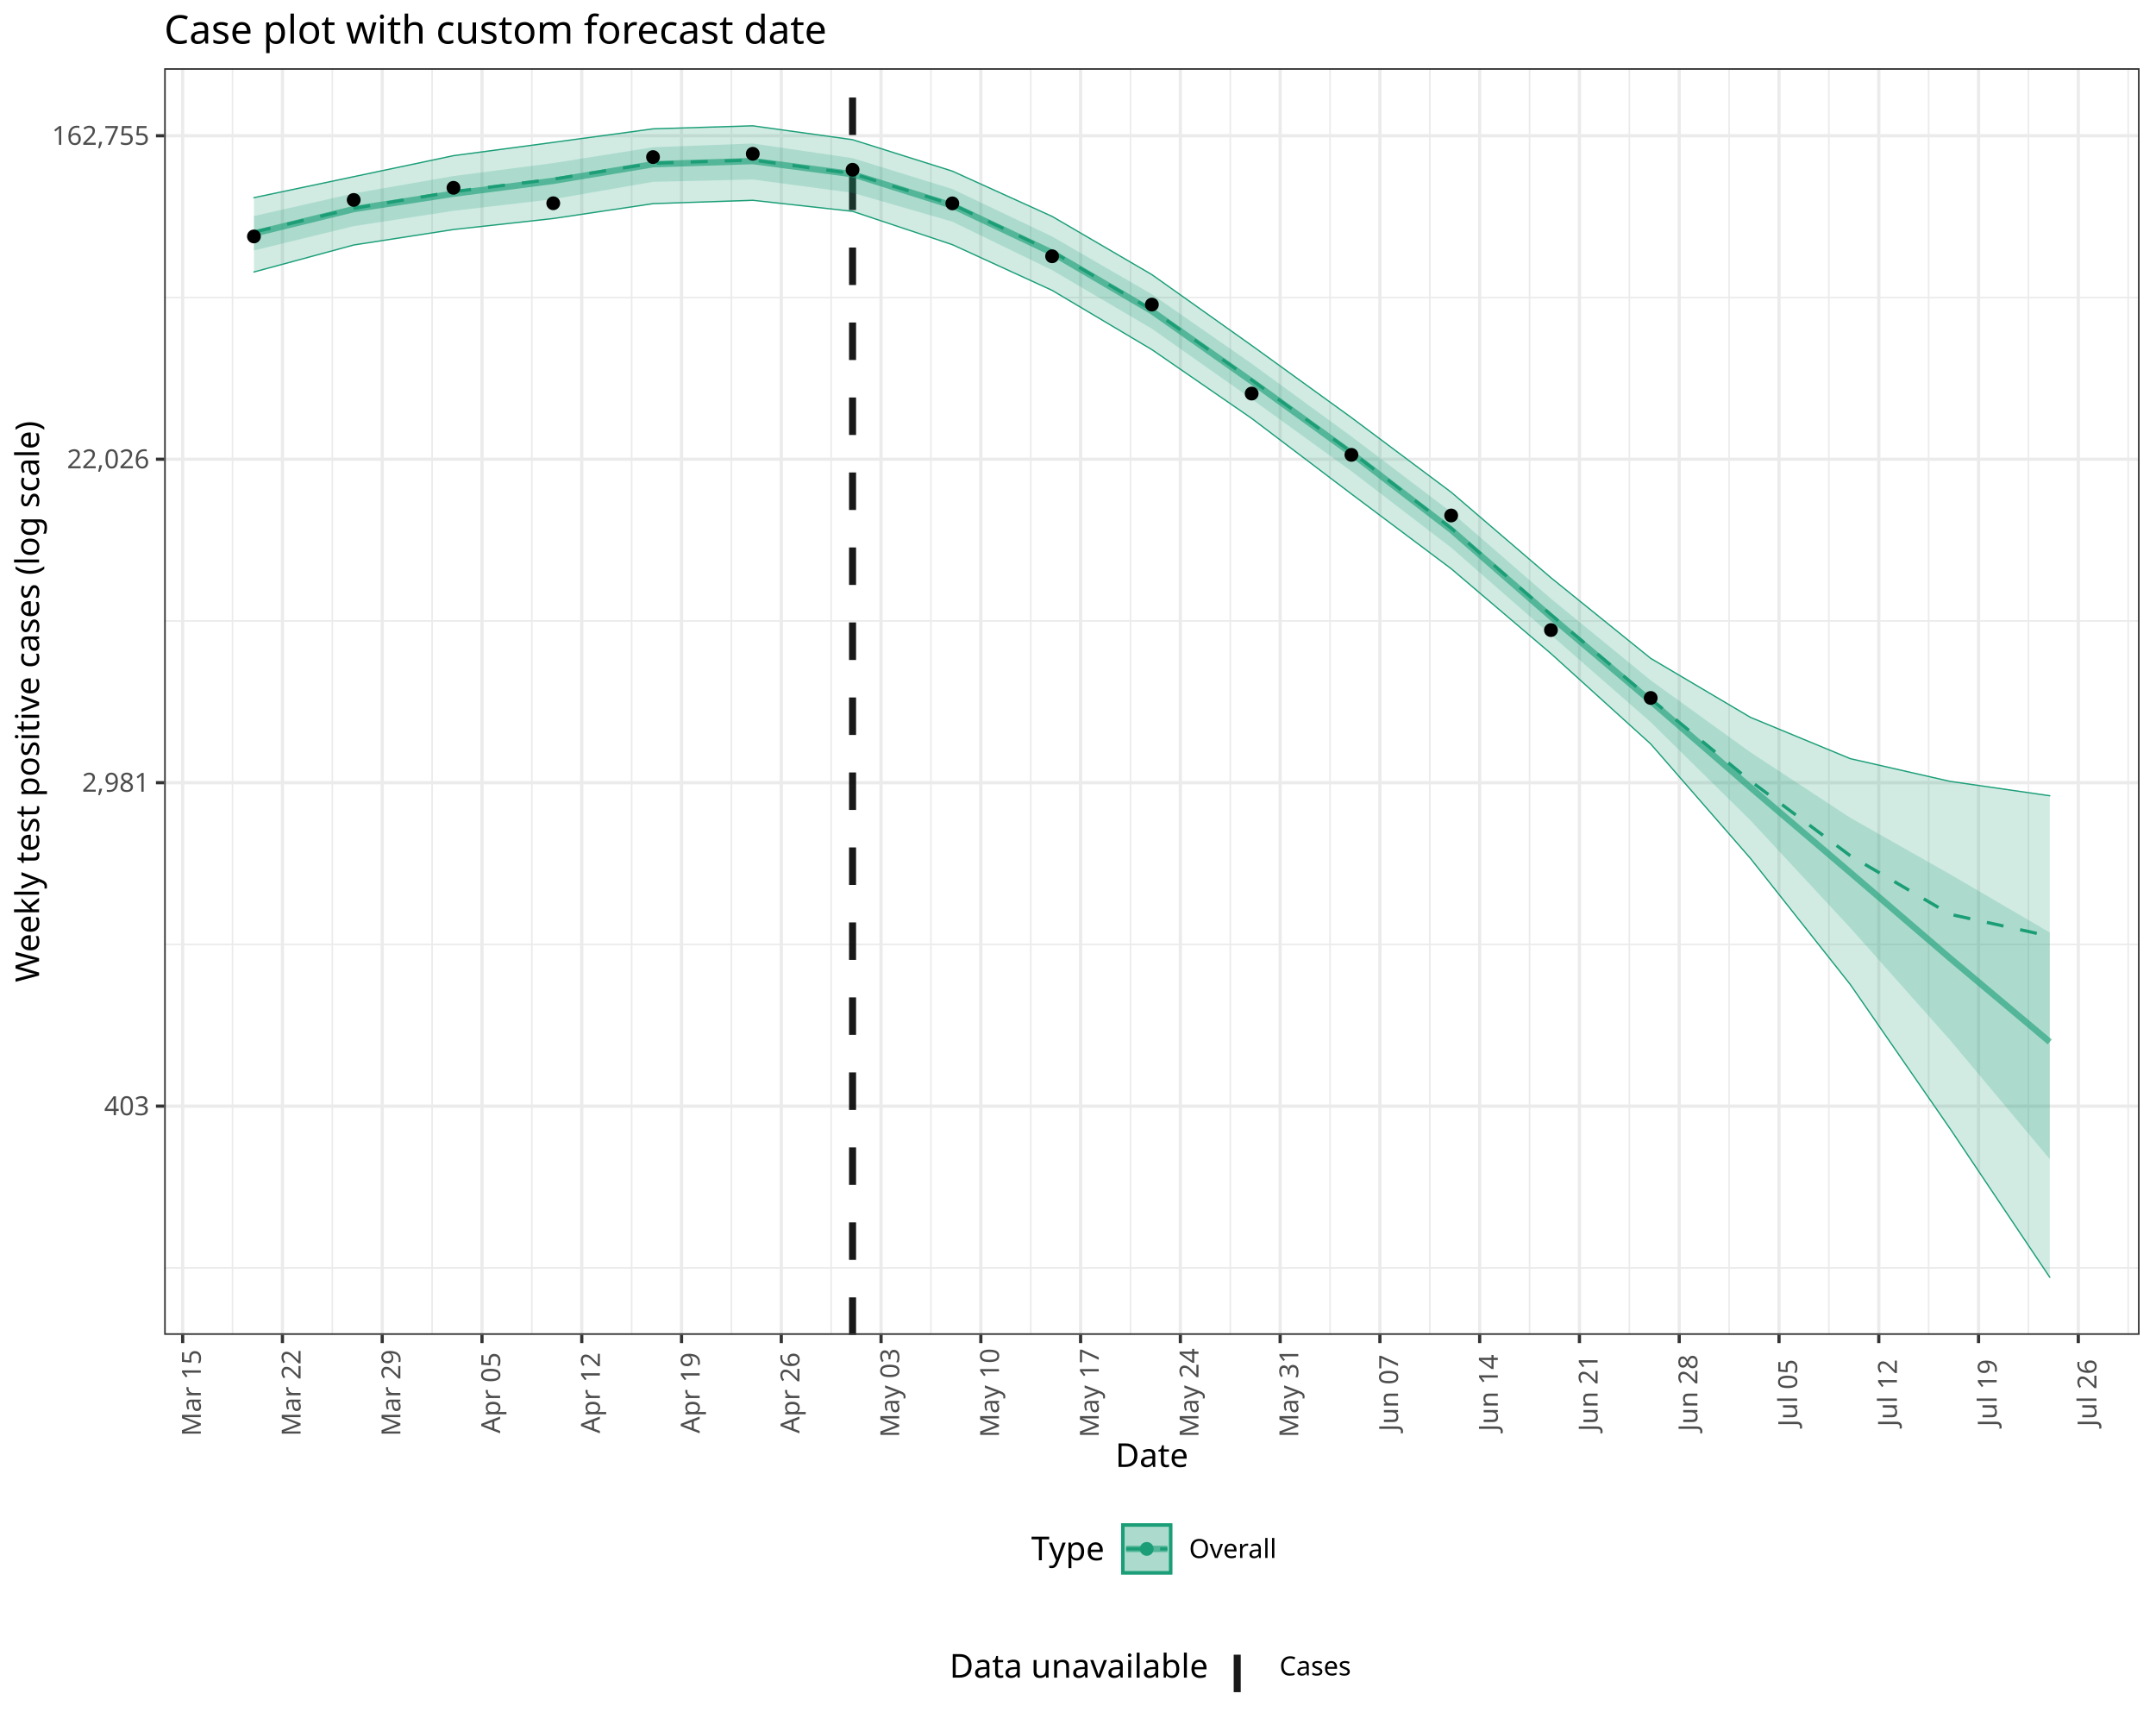
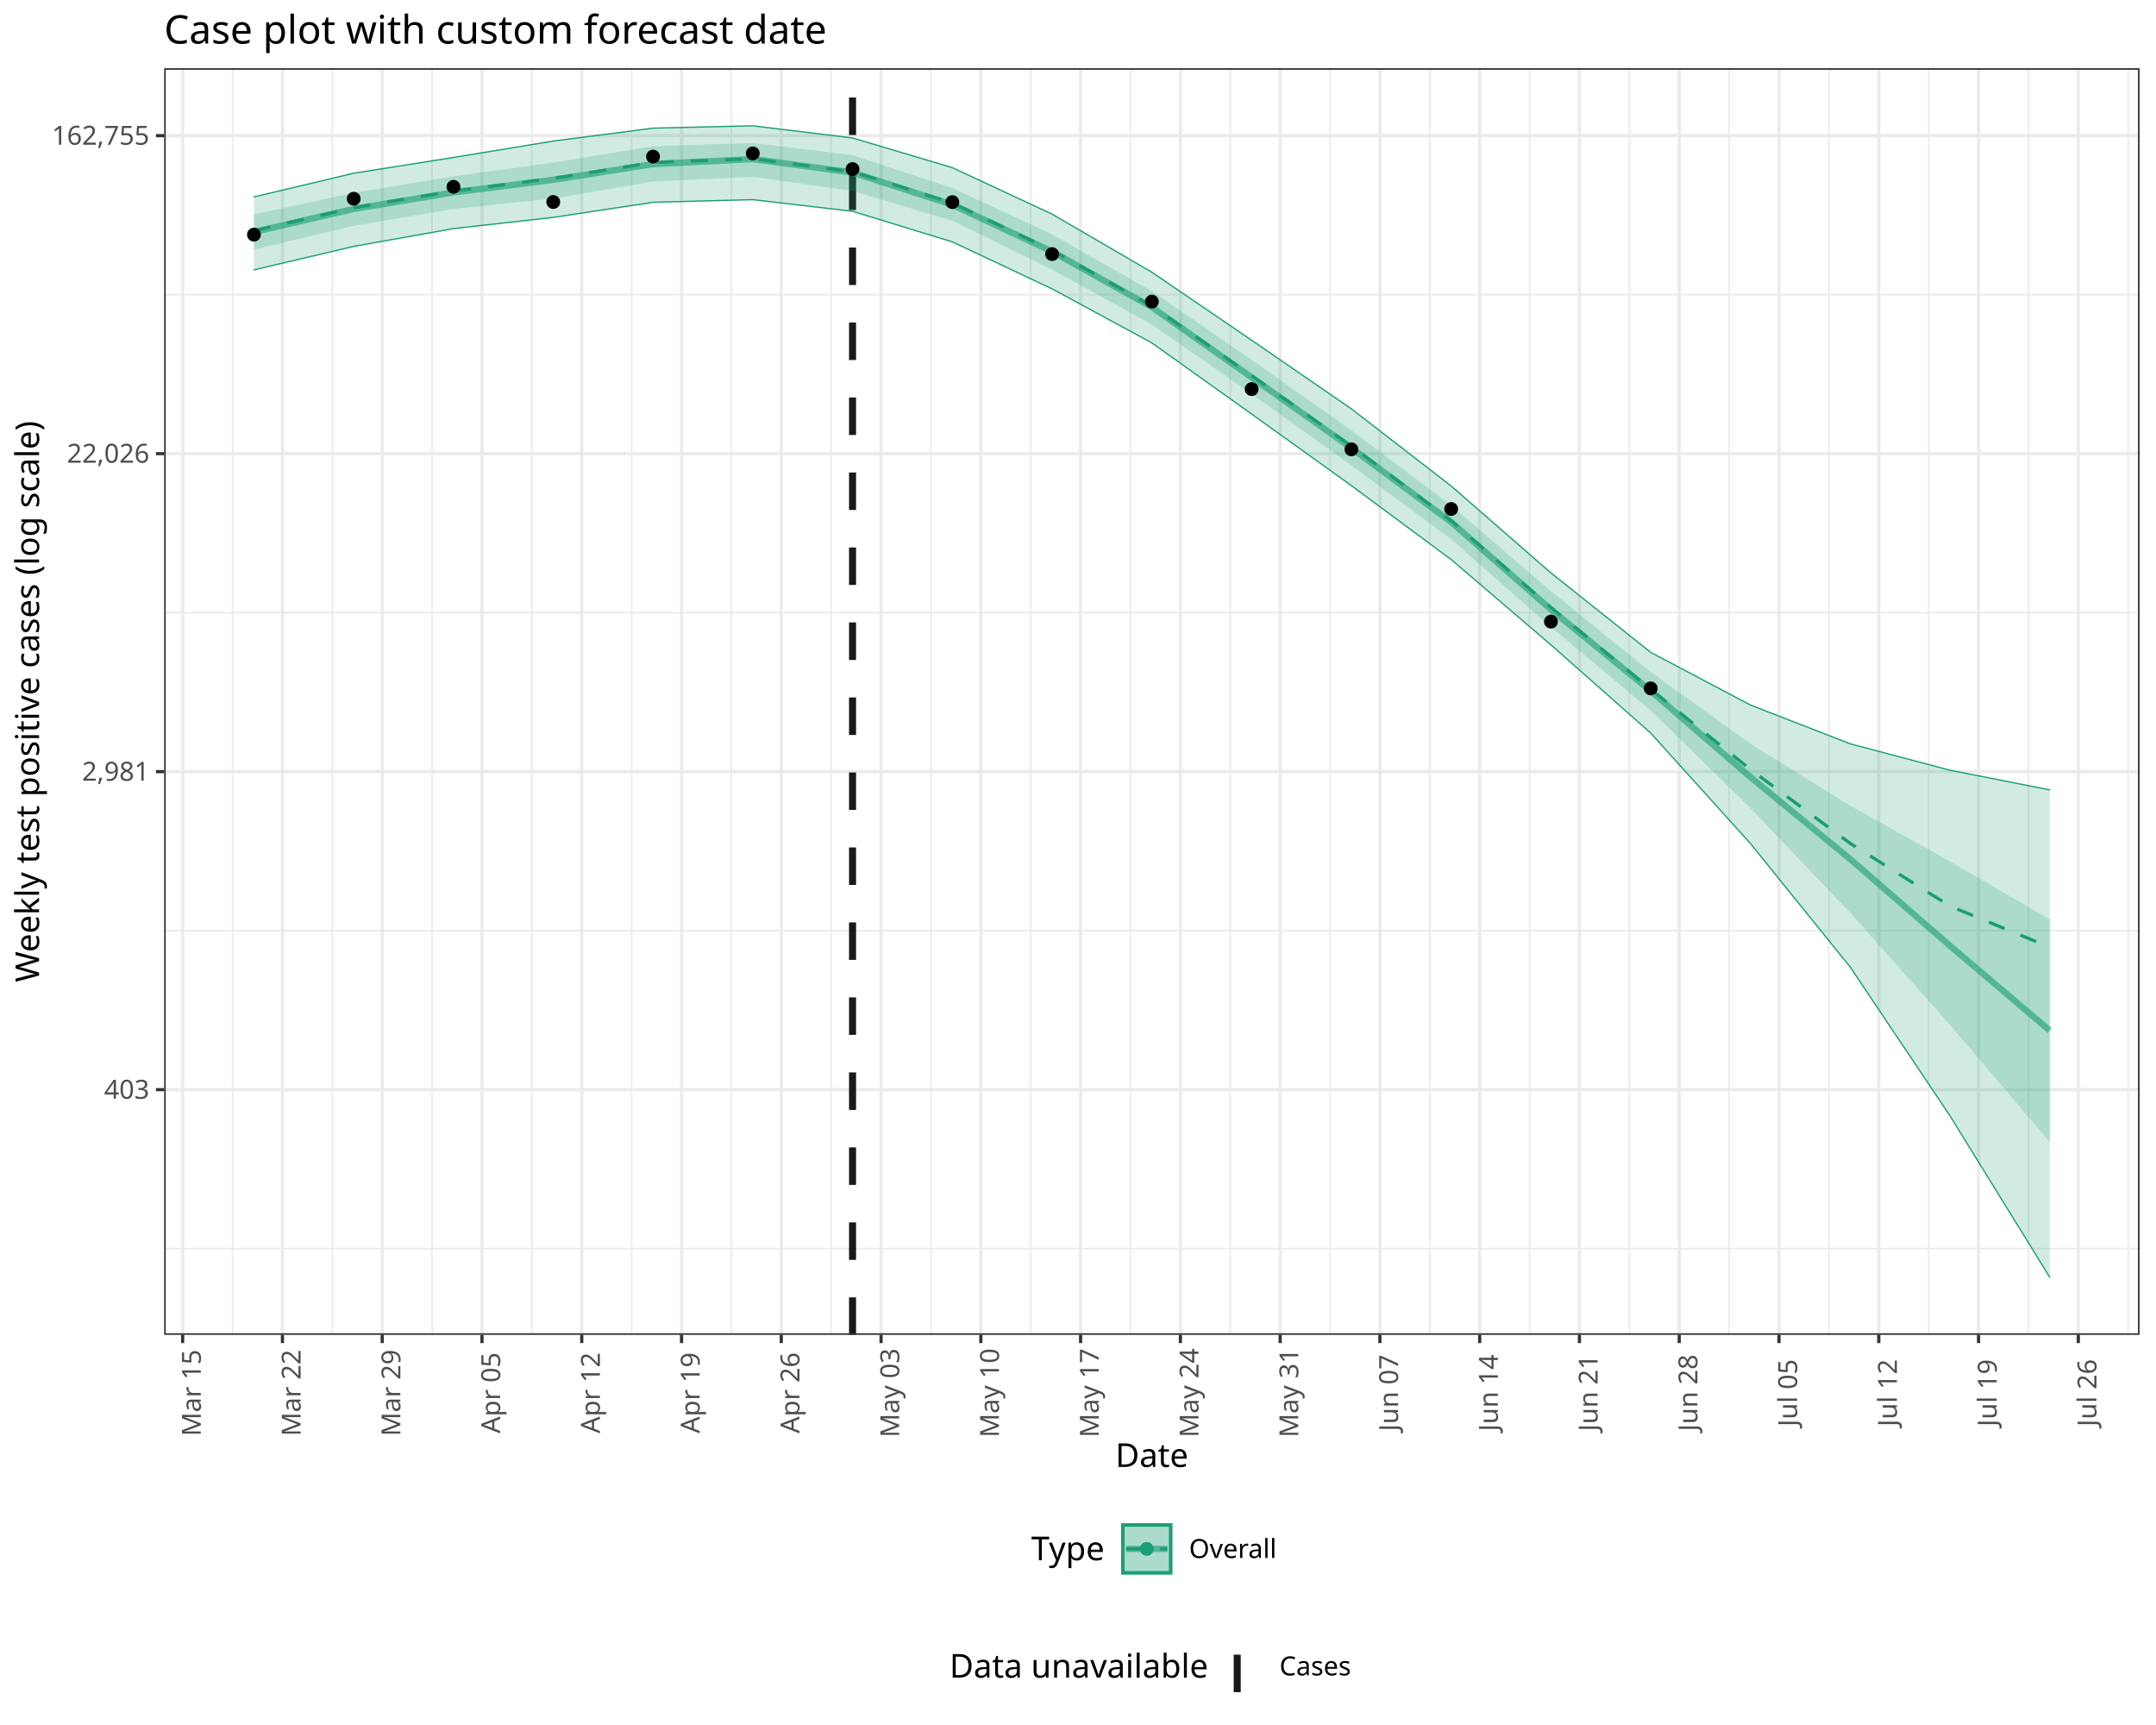
<svg xmlns="http://www.w3.org/2000/svg" class="svglite" data-engine-version="2.0" width="720.00pt" height="576.00pt" viewBox="0 0 720.00 576.00">
  <defs>
    <style type="text/css">
    .svglite line, .svglite polyline, .svglite polygon, .svglite path, .svglite rect, .svglite circle {
      fill: none;
      stroke: #000000;
      stroke-linecap: round;
      stroke-linejoin: round;
      stroke-miterlimit: 10.00;
    }
  </style>
  </defs>
  <rect width="100%" height="100%" style="stroke: none; fill: #FFFFFF;" />
  <defs>
    <clipPath id="cpMC4wMHw3MjAuMDB8MC4wMHw1NzYuMDA=">
      <rect x="0.00" y="0.00" width="720.00" height="576.00" />
    </clipPath>
  </defs>
  <g clip-path="url(#cpMC4wMHw3MjAuMDB8MC4wMHw1NzYuMDA=)">
    <rect x="0.00" y="0.00" width="720.00" height="576.00" style="stroke-width: 1.07; stroke: #FFFFFF; fill: #FFFFFF;" />
  </g>
  <defs>
    <clipPath id="cpNTQuODJ8NzE0LjUyfDIyLjc4fDQ0NS43Mw==">
      <rect x="54.82" y="22.78" width="659.70" height="422.95" />
    </clipPath>
  </defs>
  <g clip-path="url(#cpNTQuODJ8NzE0LjUyfDIyLjc4fDQ0NS43Mw==)">
    <rect x="54.82" y="22.78" width="659.70" height="422.95" style="stroke-width: 1.07; stroke: none; fill: #FFFFFF;" />
-     <polyline points="54.82,423.36 714.52,423.36 " style="stroke-width: 0.53; stroke: #EBEBEB; stroke-linecap: butt;" />
-     <polyline points="54.82,315.35 714.52,315.35 " style="stroke-width: 0.53; stroke: #EBEBEB; stroke-linecap: butt;" />
-     <polyline points="54.82,207.34 714.52,207.34 " style="stroke-width: 0.53; stroke: #EBEBEB; stroke-linecap: butt;" />
-     <polyline points="54.82,99.33 714.52,99.33 " style="stroke-width: 0.53; stroke: #EBEBEB; stroke-linecap: butt;" />
+     <polyline points="54.82,416.95 714.52,416.95 " style="stroke-width: 0.53; stroke: #EBEBEB; stroke-linecap: butt;" />
+     <polyline points="54.82,310.76 714.52,310.76 " style="stroke-width: 0.53; stroke: #EBEBEB; stroke-linecap: butt;" />
+     <polyline points="54.82,204.57 714.52,204.57 " style="stroke-width: 0.53; stroke: #EBEBEB; stroke-linecap: butt;" />
+     <polyline points="54.82,98.39 714.52,98.39 " style="stroke-width: 0.53; stroke: #EBEBEB; stroke-linecap: butt;" />
    <polyline points="77.66,445.73 77.66,22.78 " style="stroke-width: 0.53; stroke: #EBEBEB; stroke-linecap: butt;" />
    <polyline points="110.98,445.73 110.98,22.78 " style="stroke-width: 0.53; stroke: #EBEBEB; stroke-linecap: butt;" />
    <polyline points="144.30,445.73 144.30,22.78 " style="stroke-width: 0.53; stroke: #EBEBEB; stroke-linecap: butt;" />
    <polyline points="177.62,445.73 177.62,22.78 " style="stroke-width: 0.53; stroke: #EBEBEB; stroke-linecap: butt;" />
    <polyline points="210.94,445.73 210.94,22.78 " style="stroke-width: 0.53; stroke: #EBEBEB; stroke-linecap: butt;" />
    <polyline points="244.26,445.73 244.26,22.78 " style="stroke-width: 0.53; stroke: #EBEBEB; stroke-linecap: butt;" />
    <polyline points="277.57,445.73 277.57,22.78 " style="stroke-width: 0.53; stroke: #EBEBEB; stroke-linecap: butt;" />
    <polyline points="310.89,445.73 310.89,22.78 " style="stroke-width: 0.53; stroke: #EBEBEB; stroke-linecap: butt;" />
    <polyline points="344.21,445.73 344.21,22.78 " style="stroke-width: 0.53; stroke: #EBEBEB; stroke-linecap: butt;" />
    <polyline points="377.53,445.73 377.53,22.78 " style="stroke-width: 0.53; stroke: #EBEBEB; stroke-linecap: butt;" />
    <polyline points="410.85,445.73 410.85,22.78 " style="stroke-width: 0.53; stroke: #EBEBEB; stroke-linecap: butt;" />
    <polyline points="444.17,445.73 444.17,22.78 " style="stroke-width: 0.53; stroke: #EBEBEB; stroke-linecap: butt;" />
    <polyline points="477.48,445.73 477.48,22.78 " style="stroke-width: 0.53; stroke: #EBEBEB; stroke-linecap: butt;" />
    <polyline points="510.80,445.73 510.80,22.78 " style="stroke-width: 0.53; stroke: #EBEBEB; stroke-linecap: butt;" />
    <polyline points="544.12,445.73 544.12,22.78 " style="stroke-width: 0.53; stroke: #EBEBEB; stroke-linecap: butt;" />
    <polyline points="577.44,445.73 577.44,22.78 " style="stroke-width: 0.53; stroke: #EBEBEB; stroke-linecap: butt;" />
    <polyline points="610.76,445.73 610.76,22.78 " style="stroke-width: 0.53; stroke: #EBEBEB; stroke-linecap: butt;" />
    <polyline points="644.08,445.73 644.08,22.78 " style="stroke-width: 0.53; stroke: #EBEBEB; stroke-linecap: butt;" />
    <polyline points="677.39,445.73 677.39,22.78 " style="stroke-width: 0.53; stroke: #EBEBEB; stroke-linecap: butt;" />
    <polyline points="710.71,445.73 710.71,22.78 " style="stroke-width: 0.53; stroke: #EBEBEB; stroke-linecap: butt;" />
-     <polyline points="54.82,369.35 714.52,369.35 " style="stroke-width: 1.07; stroke: #EBEBEB; stroke-linecap: butt;" />
-     <polyline points="54.82,261.35 714.52,261.35 " style="stroke-width: 1.07; stroke: #EBEBEB; stroke-linecap: butt;" />
-     <polyline points="54.82,153.34 714.52,153.34 " style="stroke-width: 1.07; stroke: #EBEBEB; stroke-linecap: butt;" />
-     <polyline points="54.82,45.33 714.52,45.33 " style="stroke-width: 1.07; stroke: #EBEBEB; stroke-linecap: butt;" />
+     <polyline points="54.82,363.85 714.52,363.85 " style="stroke-width: 1.07; stroke: #EBEBEB; stroke-linecap: butt;" />
+     <polyline points="54.82,257.67 714.52,257.67 " style="stroke-width: 1.07; stroke: #EBEBEB; stroke-linecap: butt;" />
+     <polyline points="54.82,151.48 714.52,151.48 " style="stroke-width: 1.07; stroke: #EBEBEB; stroke-linecap: butt;" />
+     <polyline points="54.82,45.29 714.52,45.29 " style="stroke-width: 1.07; stroke: #EBEBEB; stroke-linecap: butt;" />
    <polyline points="61.00,445.73 61.00,22.78 " style="stroke-width: 1.07; stroke: #EBEBEB; stroke-linecap: butt;" />
    <polyline points="94.32,445.73 94.32,22.78 " style="stroke-width: 1.07; stroke: #EBEBEB; stroke-linecap: butt;" />
    <polyline points="127.64,445.73 127.64,22.78 " style="stroke-width: 1.07; stroke: #EBEBEB; stroke-linecap: butt;" />
    <polyline points="160.96,445.73 160.96,22.78 " style="stroke-width: 1.07; stroke: #EBEBEB; stroke-linecap: butt;" />
    <polyline points="194.28,445.73 194.28,22.78 " style="stroke-width: 1.07; stroke: #EBEBEB; stroke-linecap: butt;" />
    <polyline points="227.60,445.73 227.60,22.78 " style="stroke-width: 1.07; stroke: #EBEBEB; stroke-linecap: butt;" />
    <polyline points="260.91,445.73 260.91,22.78 " style="stroke-width: 1.07; stroke: #EBEBEB; stroke-linecap: butt;" />
    <polyline points="294.23,445.73 294.23,22.78 " style="stroke-width: 1.07; stroke: #EBEBEB; stroke-linecap: butt;" />
    <polyline points="327.55,445.73 327.55,22.78 " style="stroke-width: 1.07; stroke: #EBEBEB; stroke-linecap: butt;" />
    <polyline points="360.87,445.73 360.87,22.78 " style="stroke-width: 1.07; stroke: #EBEBEB; stroke-linecap: butt;" />
    <polyline points="394.19,445.73 394.19,22.78 " style="stroke-width: 1.07; stroke: #EBEBEB; stroke-linecap: butt;" />
    <polyline points="427.51,445.73 427.51,22.78 " style="stroke-width: 1.07; stroke: #EBEBEB; stroke-linecap: butt;" />
    <polyline points="460.82,445.73 460.82,22.78 " style="stroke-width: 1.07; stroke: #EBEBEB; stroke-linecap: butt;" />
    <polyline points="494.14,445.73 494.14,22.78 " style="stroke-width: 1.07; stroke: #EBEBEB; stroke-linecap: butt;" />
    <polyline points="527.46,445.73 527.46,22.78 " style="stroke-width: 1.07; stroke: #EBEBEB; stroke-linecap: butt;" />
    <polyline points="560.78,445.73 560.78,22.78 " style="stroke-width: 1.07; stroke: #EBEBEB; stroke-linecap: butt;" />
    <polyline points="594.10,445.73 594.10,22.78 " style="stroke-width: 1.07; stroke: #EBEBEB; stroke-linecap: butt;" />
    <polyline points="627.42,445.73 627.42,22.78 " style="stroke-width: 1.07; stroke: #EBEBEB; stroke-linecap: butt;" />
    <polyline points="660.74,445.73 660.74,22.78 " style="stroke-width: 1.07; stroke: #EBEBEB; stroke-linecap: butt;" />
    <polyline points="694.05,445.73 694.05,22.78 " style="stroke-width: 1.07; stroke: #EBEBEB; stroke-linecap: butt;" />
    <line x1="284.71" y1="445.73" x2="284.71" y2="22.78" style="stroke-width: 2.35; stroke: #000000; stroke-opacity: 0.90; stroke-dasharray: 12.52,12.52; stroke-linecap: butt;" />
-     <polyline points="84.80,77.98 118.12,69.82 151.44,64.69 184.76,60.39 218.08,54.83 251.39,53.78 284.71,58.16 318.03,68.65 351.35,84.38 384.67,103.88 417.99,127.32 451.31,151.35 484.62,176.91 517.94,205.95 551.26,234.10 584.58,262.94 617.90,291.34 651.22,319.95 684.53,347.92 " style="stroke-width: 2.13; stroke: #1B9E77; stroke-opacity: 0.60; stroke-linecap: butt;" />
-     <polyline points="84.80,77.51 118.12,69.58 151.44,64.00 184.76,59.83 218.08,54.51 251.39,53.44 284.71,57.98 318.03,68.26 351.35,84.00 384.67,103.49 417.99,126.88 451.31,150.95 484.62,176.38 517.94,205.26 551.26,233.39 584.58,260.80 617.90,285.74 651.22,305.29 684.53,312.62 " style="stroke-width: 1.07; stroke: #1B9E77; stroke-dasharray: 5.69,5.69; stroke-linecap: butt;" />
-     <polygon points="84.80,66.00 118.12,58.99 151.44,51.98 184.76,47.54 218.08,43.02 251.39,42.01 284.71,46.64 318.03,57.14 351.35,72.26 384.67,91.70 417.99,115.35 451.31,139.44 484.62,164.35 517.94,192.91 551.26,219.84 584.58,239.54 617.90,253.32 651.22,260.91 684.53,265.71 684.53,426.51 651.22,376.87 617.90,328.73 584.58,286.65 551.26,248.42 517.94,218.24 484.62,189.90 451.31,164.94 417.99,139.70 384.67,116.74 351.35,96.95 318.03,81.69 284.71,70.57 251.39,66.88 218.08,68.00 184.76,72.97 151.44,76.64 118.12,81.81 84.80,90.82 " style="stroke-width: 0.00; stroke: none; fill: #1B9E77; fill-opacity: 0.20;" />
-     <polyline points="84.80,66.00 118.12,58.99 151.44,51.98 184.76,47.54 218.08,43.02 251.39,42.01 284.71,46.64 318.03,57.14 351.35,72.26 384.67,91.70 417.99,115.35 451.31,139.44 484.62,164.35 517.94,192.91 551.26,219.84 584.58,239.54 617.90,253.32 651.22,260.91 684.53,265.71 " style="stroke-width: 0.43; stroke: #1B9E77;" />
-     <polyline points="684.53,426.51 651.22,376.87 617.90,328.73 584.58,286.65 551.26,248.42 517.94,218.24 484.62,189.90 451.31,164.94 417.99,139.70 384.67,116.74 351.35,96.95 318.03,81.69 284.71,70.57 251.39,66.88 218.08,68.00 184.76,72.97 151.44,76.64 118.12,81.81 84.80,90.82 " style="stroke-width: 0.43; stroke: #1B9E77;" />
-     <polygon points="84.80,72.13 118.12,64.58 151.44,58.78 184.76,54.45 218.08,49.16 251.39,47.91 284.71,52.80 318.03,63.10 351.35,78.96 384.67,98.24 417.99,121.42 451.31,145.73 484.62,170.99 517.94,199.89 551.26,227.16 584.58,251.20 617.90,273.05 651.22,291.92 684.53,311.37 684.53,387.07 651.22,347.29 617.90,309.81 584.58,273.96 551.26,241.15 517.94,212.00 484.62,182.86 451.31,157.34 417.99,133.24 384.67,109.77 351.35,90.20 318.03,74.02 284.71,64.38 251.39,59.94 218.08,60.72 184.76,66.51 151.44,70.40 118.12,75.52 84.80,83.64 " style="stroke-width: 0.00; stroke: none; fill: #1B9E77; fill-opacity: 0.20;" />
-     <polyline points="84.80,72.13 118.12,64.58 151.44,58.78 184.76,54.45 218.08,49.16 251.39,47.91 284.71,52.80 318.03,63.10 351.35,78.96 384.67,98.24 417.99,121.42 451.31,145.73 484.62,170.99 517.94,199.89 551.26,227.16 584.58,251.20 617.90,273.05 651.22,291.92 684.53,311.37 " style="stroke-width: 1.07; stroke: none;" />
-     <polyline points="684.53,387.07 651.22,347.29 617.90,309.81 584.58,273.96 551.26,241.15 517.94,212.00 484.62,182.86 451.31,157.34 417.99,133.24 384.67,109.77 351.35,90.20 318.03,74.02 284.71,64.38 251.39,59.94 218.08,60.72 184.76,66.51 151.44,70.40 118.12,75.52 84.80,83.64 " style="stroke-width: 1.07; stroke: none;" />
-     <circle cx="84.80" cy="78.95" r="1.95" style="stroke-width: 0.71; fill: #000000;" />
-     <circle cx="118.12" cy="66.76" r="1.95" style="stroke-width: 0.71; fill: #000000;" />
-     <circle cx="151.44" cy="62.71" r="1.95" style="stroke-width: 0.71; fill: #000000;" />
-     <circle cx="184.76" cy="67.87" r="1.95" style="stroke-width: 0.71; fill: #000000;" />
-     <circle cx="218.08" cy="52.45" r="1.95" style="stroke-width: 0.71; fill: #000000;" />
-     <circle cx="251.39" cy="51.36" r="1.95" style="stroke-width: 0.71; fill: #000000;" />
-     <circle cx="284.71" cy="56.69" r="1.95" style="stroke-width: 0.71; fill: #000000;" />
-     <circle cx="318.03" cy="67.91" r="1.95" style="stroke-width: 0.71; fill: #000000;" />
-     <circle cx="351.35" cy="85.57" r="1.95" style="stroke-width: 0.71; fill: #000000;" />
-     <circle cx="384.67" cy="101.70" r="1.95" style="stroke-width: 0.71; fill: #000000;" />
-     <circle cx="417.99" cy="131.42" r="1.95" style="stroke-width: 0.71; fill: #000000;" />
-     <circle cx="451.31" cy="151.88" r="1.95" style="stroke-width: 0.71; fill: #000000;" />
-     <circle cx="484.62" cy="172.13" r="1.95" style="stroke-width: 0.71; fill: #000000;" />
-     <circle cx="517.94" cy="210.39" r="1.95" style="stroke-width: 0.71; fill: #000000;" />
-     <circle cx="551.26" cy="233.06" r="1.95" style="stroke-width: 0.71; fill: #000000;" />
+     <polyline points="84.80,77.44 118.12,69.77 151.44,64.24 184.76,60.04 218.08,54.80 251.39,53.11 284.71,57.62 318.03,68.36 351.35,84.00 384.67,102.56 417.99,126.00 451.31,149.60 484.62,174.34 517.94,203.53 551.26,230.73 584.58,259.50 617.90,286.88 651.22,315.82 684.53,344.12 " style="stroke-width: 2.13; stroke: #1B9E77; stroke-opacity: 0.60; stroke-linecap: butt;" />
+     <polyline points="84.80,77.07 118.12,69.35 151.44,63.79 184.76,59.57 218.08,54.26 251.39,53.00 284.71,57.33 318.03,67.76 351.35,83.60 384.67,102.22 417.99,125.43 451.31,148.96 484.62,173.86 517.94,202.86 551.26,230.16 584.58,256.95 617.90,281.64 651.22,302.57 684.53,316.29 " style="stroke-width: 1.07; stroke: #1B9E77; stroke-dasharray: 5.69,5.69; stroke-linecap: butt;" />
+     <polygon points="84.80,65.75 118.12,57.84 151.44,52.58 184.76,47.10 218.08,42.79 251.39,42.01 284.71,46.07 318.03,55.98 351.35,71.50 384.67,90.90 417.99,113.61 451.31,136.53 484.62,162.28 517.94,191.31 551.26,217.83 584.58,235.43 617.90,248.37 651.22,257.19 684.53,263.75 684.53,426.51 651.22,372.62 617.90,322.94 584.58,281.69 551.26,244.79 517.94,215.33 484.62,186.85 451.31,162.17 417.99,138.26 384.67,114.51 351.35,96.45 318.03,80.76 284.71,70.56 251.39,66.66 218.08,67.55 184.76,72.59 151.44,76.33 118.12,82.27 84.80,90.11 " style="stroke-width: 0.00; stroke: none; fill: #1B9E77; fill-opacity: 0.20;" />
+     <polyline points="84.80,65.75 118.12,57.84 151.44,52.58 184.76,47.10 218.08,42.79 251.39,42.01 284.71,46.07 318.03,55.98 351.35,71.50 384.67,90.90 417.99,113.61 451.31,136.53 484.62,162.28 517.94,191.31 551.26,217.83 584.58,235.43 617.90,248.37 651.22,257.19 684.53,263.75 " style="stroke-width: 0.43; stroke: #1B9E77;" />
+     <polyline points="684.53,426.51 651.22,372.62 617.90,322.94 584.58,281.69 551.26,244.79 517.94,215.33 484.62,186.85 451.31,162.17 417.99,138.26 384.67,114.51 351.35,96.45 318.03,80.76 284.71,70.56 251.39,66.66 218.08,67.55 184.76,72.59 151.44,76.33 118.12,82.27 84.80,90.11 " style="stroke-width: 0.43; stroke: #1B9E77;" />
+     <polygon points="84.80,71.60 118.12,64.38 151.44,58.85 184.76,54.26 218.08,48.84 251.39,47.72 284.71,51.79 318.03,62.76 351.35,78.26 384.67,97.23 417.99,120.16 451.31,143.69 484.62,168.76 517.94,197.40 551.26,224.41 584.58,248.36 617.90,269.03 651.22,287.66 684.53,306.96 684.53,381.38 651.22,342.25 617.90,304.80 584.58,269.87 551.26,237.22 517.94,209.37 484.62,180.08 451.31,155.43 417.99,131.54 384.67,108.38 351.35,90.01 318.03,73.72 284.71,63.77 251.39,59.05 218.08,60.63 184.76,66.30 151.44,69.78 118.12,75.42 84.80,83.32 " style="stroke-width: 0.00; stroke: none; fill: #1B9E77; fill-opacity: 0.20;" />
+     <polyline points="84.80,71.60 118.12,64.38 151.44,58.85 184.76,54.26 218.08,48.84 251.39,47.72 284.71,51.79 318.03,62.76 351.35,78.26 384.67,97.23 417.99,120.16 451.31,143.69 484.62,168.76 517.94,197.40 551.26,224.41 584.58,248.36 617.90,269.03 651.22,287.66 684.53,306.96 " style="stroke-width: 1.07; stroke: none;" />
+     <polyline points="684.53,381.38 651.22,342.25 617.90,304.80 584.58,269.87 551.26,237.22 517.94,209.37 484.62,180.08 451.31,155.43 417.99,131.54 384.67,108.38 351.35,90.01 318.03,73.72 284.71,63.77 251.39,59.05 218.08,60.63 184.76,66.30 151.44,69.78 118.12,75.42 84.80,83.32 " style="stroke-width: 1.07; stroke: none;" />
+     <circle cx="84.80" cy="78.35" r="1.95" style="stroke-width: 0.71; fill: #000000;" />
+     <circle cx="118.12" cy="66.36" r="1.95" style="stroke-width: 0.71; fill: #000000;" />
+     <circle cx="151.44" cy="62.38" r="1.95" style="stroke-width: 0.71; fill: #000000;" />
+     <circle cx="184.76" cy="67.45" r="1.95" style="stroke-width: 0.71; fill: #000000;" />
+     <circle cx="218.08" cy="52.29" r="1.95" style="stroke-width: 0.71; fill: #000000;" />
+     <circle cx="251.39" cy="51.22" r="1.95" style="stroke-width: 0.71; fill: #000000;" />
+     <circle cx="284.71" cy="56.46" r="1.95" style="stroke-width: 0.71; fill: #000000;" />
+     <circle cx="318.03" cy="67.49" r="1.95" style="stroke-width: 0.71; fill: #000000;" />
+     <circle cx="351.35" cy="84.85" r="1.95" style="stroke-width: 0.71; fill: #000000;" />
+     <circle cx="384.67" cy="100.71" r="1.95" style="stroke-width: 0.71; fill: #000000;" />
+     <circle cx="417.99" cy="129.93" r="1.95" style="stroke-width: 0.71; fill: #000000;" />
+     <circle cx="451.31" cy="150.04" r="1.95" style="stroke-width: 0.71; fill: #000000;" />
+     <circle cx="484.62" cy="169.96" r="1.95" style="stroke-width: 0.71; fill: #000000;" />
+     <circle cx="517.94" cy="207.57" r="1.95" style="stroke-width: 0.71; fill: #000000;" />
+     <circle cx="551.26" cy="229.86" r="1.95" style="stroke-width: 0.71; fill: #000000;" />
    <rect x="54.82" y="22.78" width="659.70" height="422.95" style="stroke-width: 1.07; stroke: #333333;" />
  </g>
  <g clip-path="url(#cpMC4wMHw3MjAuMDB8MC4wMHw1NzYuMDA=)">
-     <text x="49.88" y="372.38" text-anchor="end" style="font-size: 8.80px; fill: #4D4D4D; font-family: sans;" textLength="14.68px" lengthAdjust="spacingAndGlyphs">403</text>
-     <text x="49.88" y="264.37" text-anchor="end" style="font-size: 8.80px; fill: #4D4D4D; font-family: sans;" textLength="22.02px" lengthAdjust="spacingAndGlyphs">2,981</text>
-     <text x="49.88" y="156.37" text-anchor="end" style="font-size: 8.80px; fill: #4D4D4D; font-family: sans;" textLength="26.92px" lengthAdjust="spacingAndGlyphs">22,026</text>
-     <text x="49.88" y="48.36" text-anchor="end" style="font-size: 8.80px; fill: #4D4D4D; font-family: sans;" textLength="31.81px" lengthAdjust="spacingAndGlyphs">162,755</text>
-     <polyline points="52.08,369.35 54.82,369.35 " style="stroke-width: 1.07; stroke: #333333; stroke-linecap: butt;" />
-     <polyline points="52.08,261.35 54.82,261.35 " style="stroke-width: 1.07; stroke: #333333; stroke-linecap: butt;" />
-     <polyline points="52.08,153.34 54.82,153.34 " style="stroke-width: 1.07; stroke: #333333; stroke-linecap: butt;" />
-     <polyline points="52.08,45.33 54.82,45.33 " style="stroke-width: 1.07; stroke: #333333; stroke-linecap: butt;" />
+     <text x="49.88" y="366.88" text-anchor="end" style="font-size: 8.80px; fill: #4D4D4D; font-family: sans;" textLength="14.68px" lengthAdjust="spacingAndGlyphs">403</text>
+     <text x="49.88" y="260.69" text-anchor="end" style="font-size: 8.80px; fill: #4D4D4D; font-family: sans;" textLength="22.02px" lengthAdjust="spacingAndGlyphs">2,981</text>
+     <text x="49.88" y="154.51" text-anchor="end" style="font-size: 8.80px; fill: #4D4D4D; font-family: sans;" textLength="26.92px" lengthAdjust="spacingAndGlyphs">22,026</text>
+     <text x="49.88" y="48.32" text-anchor="end" style="font-size: 8.80px; fill: #4D4D4D; font-family: sans;" textLength="31.81px" lengthAdjust="spacingAndGlyphs">162,755</text>
+     <polyline points="52.08,363.85 54.82,363.85 " style="stroke-width: 1.07; stroke: #333333; stroke-linecap: butt;" />
+     <polyline points="52.08,257.67 54.82,257.67 " style="stroke-width: 1.07; stroke: #333333; stroke-linecap: butt;" />
+     <polyline points="52.08,151.48 54.82,151.48 " style="stroke-width: 1.07; stroke: #333333; stroke-linecap: butt;" />
+     <polyline points="52.08,45.29 54.82,45.29 " style="stroke-width: 1.07; stroke: #333333; stroke-linecap: butt;" />
    <polyline points="61.00,448.47 61.00,445.73 " style="stroke-width: 1.07; stroke: #333333; stroke-linecap: butt;" />
    <polyline points="94.32,448.47 94.32,445.73 " style="stroke-width: 1.07; stroke: #333333; stroke-linecap: butt;" />
    <polyline points="127.64,448.47 127.64,445.73 " style="stroke-width: 1.07; stroke: #333333; stroke-linecap: butt;" />
    <polyline points="160.96,448.47 160.96,445.73 " style="stroke-width: 1.07; stroke: #333333; stroke-linecap: butt;" />
    <polyline points="194.28,448.47 194.28,445.73 " style="stroke-width: 1.07; stroke: #333333; stroke-linecap: butt;" />
    <polyline points="227.60,448.47 227.60,445.73 " style="stroke-width: 1.07; stroke: #333333; stroke-linecap: butt;" />
    <polyline points="260.91,448.47 260.91,445.73 " style="stroke-width: 1.07; stroke: #333333; stroke-linecap: butt;" />
    <polyline points="294.23,448.47 294.23,445.73 " style="stroke-width: 1.07; stroke: #333333; stroke-linecap: butt;" />
    <polyline points="327.55,448.47 327.55,445.73 " style="stroke-width: 1.07; stroke: #333333; stroke-linecap: butt;" />
    <polyline points="360.87,448.47 360.87,445.73 " style="stroke-width: 1.07; stroke: #333333; stroke-linecap: butt;" />
    <polyline points="394.19,448.47 394.19,445.73 " style="stroke-width: 1.07; stroke: #333333; stroke-linecap: butt;" />
    <polyline points="427.51,448.47 427.51,445.73 " style="stroke-width: 1.07; stroke: #333333; stroke-linecap: butt;" />
    <polyline points="460.82,448.47 460.82,445.73 " style="stroke-width: 1.07; stroke: #333333; stroke-linecap: butt;" />
    <polyline points="494.14,448.47 494.14,445.73 " style="stroke-width: 1.07; stroke: #333333; stroke-linecap: butt;" />
    <polyline points="527.46,448.47 527.46,445.73 " style="stroke-width: 1.07; stroke: #333333; stroke-linecap: butt;" />
    <polyline points="560.78,448.47 560.78,445.73 " style="stroke-width: 1.07; stroke: #333333; stroke-linecap: butt;" />
    <polyline points="594.10,448.47 594.10,445.73 " style="stroke-width: 1.07; stroke: #333333; stroke-linecap: butt;" />
    <polyline points="627.42,448.47 627.42,445.73 " style="stroke-width: 1.07; stroke: #333333; stroke-linecap: butt;" />
    <polyline points="660.74,448.47 660.74,445.73 " style="stroke-width: 1.07; stroke: #333333; stroke-linecap: butt;" />
    <polyline points="694.05,448.47 694.05,445.73 " style="stroke-width: 1.07; stroke: #333333; stroke-linecap: butt;" />
    <text transform="translate(67.06,465.10) rotate(-90)" text-anchor="middle" style="font-size: 8.80px; fill: #4D4D4D; font-family: sans;" textLength="27.39px" lengthAdjust="spacingAndGlyphs">Mar 15</text>
    <text transform="translate(100.38,465.10) rotate(-90)" text-anchor="middle" style="font-size: 8.80px; fill: #4D4D4D; font-family: sans;" textLength="27.39px" lengthAdjust="spacingAndGlyphs">Mar 22</text>
    <text transform="translate(133.70,465.10) rotate(-90)" text-anchor="middle" style="font-size: 8.80px; fill: #4D4D4D; font-family: sans;" textLength="27.39px" lengthAdjust="spacingAndGlyphs">Mar 29</text>
    <text transform="translate(167.02,465.10) rotate(-90)" text-anchor="middle" style="font-size: 8.80px; fill: #4D4D4D; font-family: sans;" textLength="25.93px" lengthAdjust="spacingAndGlyphs">Apr 05</text>
    <text transform="translate(200.33,465.10) rotate(-90)" text-anchor="middle" style="font-size: 8.80px; fill: #4D4D4D; font-family: sans;" textLength="25.93px" lengthAdjust="spacingAndGlyphs">Apr 12</text>
    <text transform="translate(233.65,465.10) rotate(-90)" text-anchor="middle" style="font-size: 8.80px; fill: #4D4D4D; font-family: sans;" textLength="25.93px" lengthAdjust="spacingAndGlyphs">Apr 19</text>
    <text transform="translate(266.97,465.10) rotate(-90)" text-anchor="middle" style="font-size: 8.80px; fill: #4D4D4D; font-family: sans;" textLength="25.93px" lengthAdjust="spacingAndGlyphs">Apr 26</text>
    <text transform="translate(300.29,465.10) rotate(-90)" text-anchor="middle" style="font-size: 8.80px; fill: #4D4D4D; font-family: sans;" textLength="28.87px" lengthAdjust="spacingAndGlyphs">May 03</text>
    <text transform="translate(333.61,465.10) rotate(-90)" text-anchor="middle" style="font-size: 8.80px; fill: #4D4D4D; font-family: sans;" textLength="28.87px" lengthAdjust="spacingAndGlyphs">May 10</text>
    <text transform="translate(366.93,465.10) rotate(-90)" text-anchor="middle" style="font-size: 8.80px; fill: #4D4D4D; font-family: sans;" textLength="28.87px" lengthAdjust="spacingAndGlyphs">May 17</text>
    <text transform="translate(400.24,465.10) rotate(-90)" text-anchor="middle" style="font-size: 8.80px; fill: #4D4D4D; font-family: sans;" textLength="28.87px" lengthAdjust="spacingAndGlyphs">May 24</text>
    <text transform="translate(433.56,465.10) rotate(-90)" text-anchor="middle" style="font-size: 8.80px; fill: #4D4D4D; font-family: sans;" textLength="28.87px" lengthAdjust="spacingAndGlyphs">May 31</text>
    <text transform="translate(466.88,465.10) rotate(-90)" text-anchor="middle" style="font-size: 8.80px; fill: #4D4D4D; font-family: sans;" textLength="26.43px" lengthAdjust="spacingAndGlyphs">Jun 07</text>
    <text transform="translate(500.20,465.10) rotate(-90)" text-anchor="middle" style="font-size: 8.80px; fill: #4D4D4D; font-family: sans;" textLength="26.43px" lengthAdjust="spacingAndGlyphs">Jun 14</text>
    <text transform="translate(533.52,465.10) rotate(-90)" text-anchor="middle" style="font-size: 8.80px; fill: #4D4D4D; font-family: sans;" textLength="26.43px" lengthAdjust="spacingAndGlyphs">Jun 21</text>
    <text transform="translate(566.84,465.10) rotate(-90)" text-anchor="middle" style="font-size: 8.80px; fill: #4D4D4D; font-family: sans;" textLength="26.43px" lengthAdjust="spacingAndGlyphs">Jun 28</text>
    <text transform="translate(600.15,465.10) rotate(-90)" text-anchor="middle" style="font-size: 8.80px; fill: #4D4D4D; font-family: sans;" textLength="23.49px" lengthAdjust="spacingAndGlyphs">Jul 05</text>
    <text transform="translate(633.47,465.10) rotate(-90)" text-anchor="middle" style="font-size: 8.80px; fill: #4D4D4D; font-family: sans;" textLength="23.49px" lengthAdjust="spacingAndGlyphs">Jul 12</text>
    <text transform="translate(666.79,465.10) rotate(-90)" text-anchor="middle" style="font-size: 8.80px; fill: #4D4D4D; font-family: sans;" textLength="23.49px" lengthAdjust="spacingAndGlyphs">Jul 19</text>
    <text transform="translate(700.11,465.10) rotate(-90)" text-anchor="middle" style="font-size: 8.80px; fill: #4D4D4D; font-family: sans;" textLength="23.49px" lengthAdjust="spacingAndGlyphs">Jul 26</text>
    <text x="384.67" y="489.84" text-anchor="middle" style="font-size: 11.00px; font-family: sans;" textLength="23.24px" lengthAdjust="spacingAndGlyphs">Date</text>
    <text transform="translate(13.05,234.26) rotate(-90)" text-anchor="middle" style="font-size: 11.00px; font-family: sans;" textLength="182.83px" lengthAdjust="spacingAndGlyphs">Weekly test positive cases (log scale)</text>
    <rect x="338.90" y="503.08" width="91.54" height="28.24" style="stroke-width: 1.07; stroke: none; fill: #FFFFFF;" />
    <text x="344.38" y="520.99" style="font-size: 11.00px; font-family: sans;" textLength="24.46px" lengthAdjust="spacingAndGlyphs">Type</text>
    <rect x="374.32" y="508.56" width="17.28" height="17.28" style="stroke-width: 1.07; stroke: none; fill: #FFFFFF;" />
    <line x1="376.05" y1="517.20" x2="389.87" y2="517.20" style="stroke-width: 2.13; stroke: #1B9E77; stroke-opacity: 0.60; stroke-linecap: butt;" />
    <line x1="376.05" y1="517.20" x2="389.87" y2="517.20" style="stroke-width: 1.07; stroke: #1B9E77; stroke-dasharray: 5.69,5.69; stroke-linecap: butt;" />
    <rect x="374.60" y="508.85" width="16.71" height="16.71" style="stroke-width: 0.43; stroke: #1B9E77; stroke-linecap: square; stroke-linejoin: miter; fill: #1B9E77; fill-opacity: 0.20;" />
    <rect x="375.03" y="509.27" width="15.86" height="15.86" style="stroke-width: 1.07; stroke: #1B9E77; stroke-linecap: square; stroke-linejoin: miter; fill: #1B9E77; fill-opacity: 0.20;" />
    <circle cx="382.96" cy="517.20" r="1.95" style="stroke-width: 0.71; stroke: #1B9E77; fill: #1B9E77;" />
    <text x="397.08" y="520.23" style="font-size: 8.80px; font-family: sans;" textLength="27.88px" lengthAdjust="spacingAndGlyphs">Overall</text>
    <rect x="311.62" y="542.28" width="146.10" height="28.24" style="stroke-width: 1.07; stroke: none; fill: #FFFFFF;" />
    <text x="317.10" y="560.19" style="font-size: 11.00px; font-family: sans;" textLength="81.95px" lengthAdjust="spacingAndGlyphs">Data unavailable</text>
    <rect x="404.53" y="547.76" width="17.28" height="17.28" style="stroke-width: 1.07; stroke: none; fill: #FFFFFF;" />
    <line x1="413.17" y1="565.04" x2="413.17" y2="547.76" style="stroke-width: 2.35; stroke: #000000; stroke-opacity: 0.90; stroke-dasharray: 12.52,12.52; stroke-linecap: butt;" />
    <text x="427.29" y="559.43" style="font-size: 8.80px; font-family: sans;" textLength="24.95px" lengthAdjust="spacingAndGlyphs">Cases</text>
    <text x="54.82" y="14.56" style="font-size: 13.20px; font-family: sans;" textLength="209.14px" lengthAdjust="spacingAndGlyphs">Case plot with custom forecast date</text>
  </g>
</svg>
